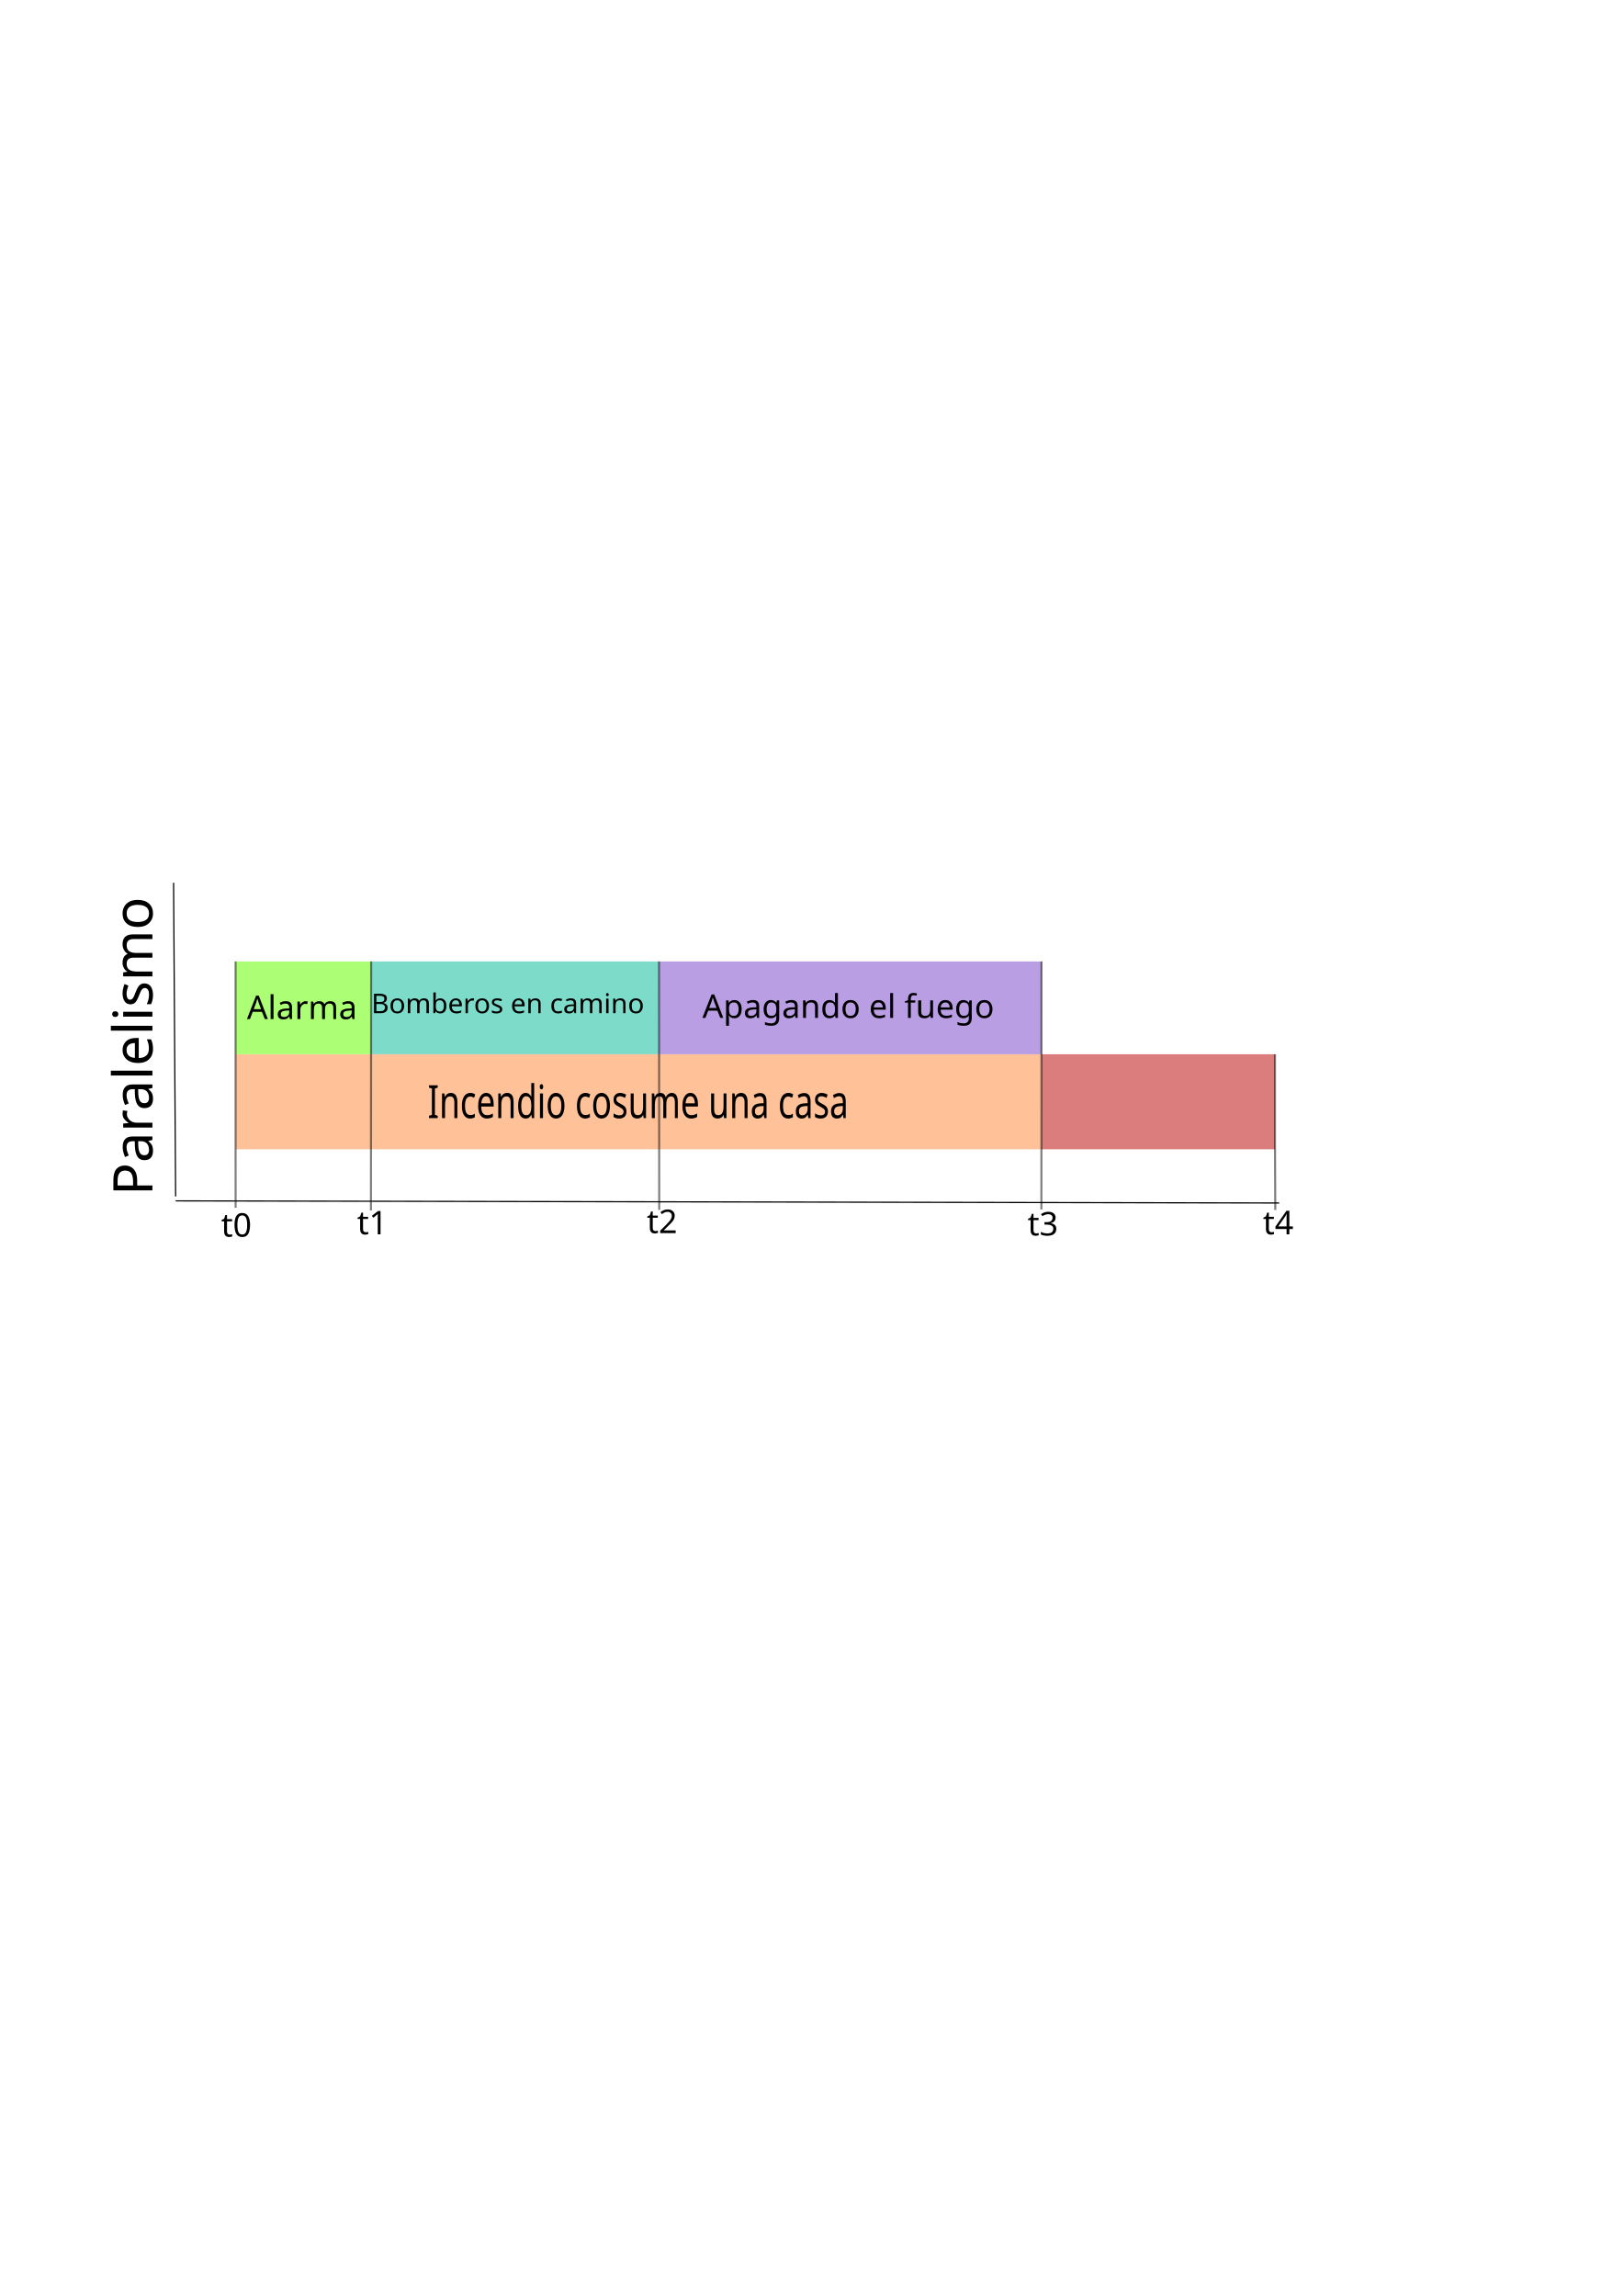
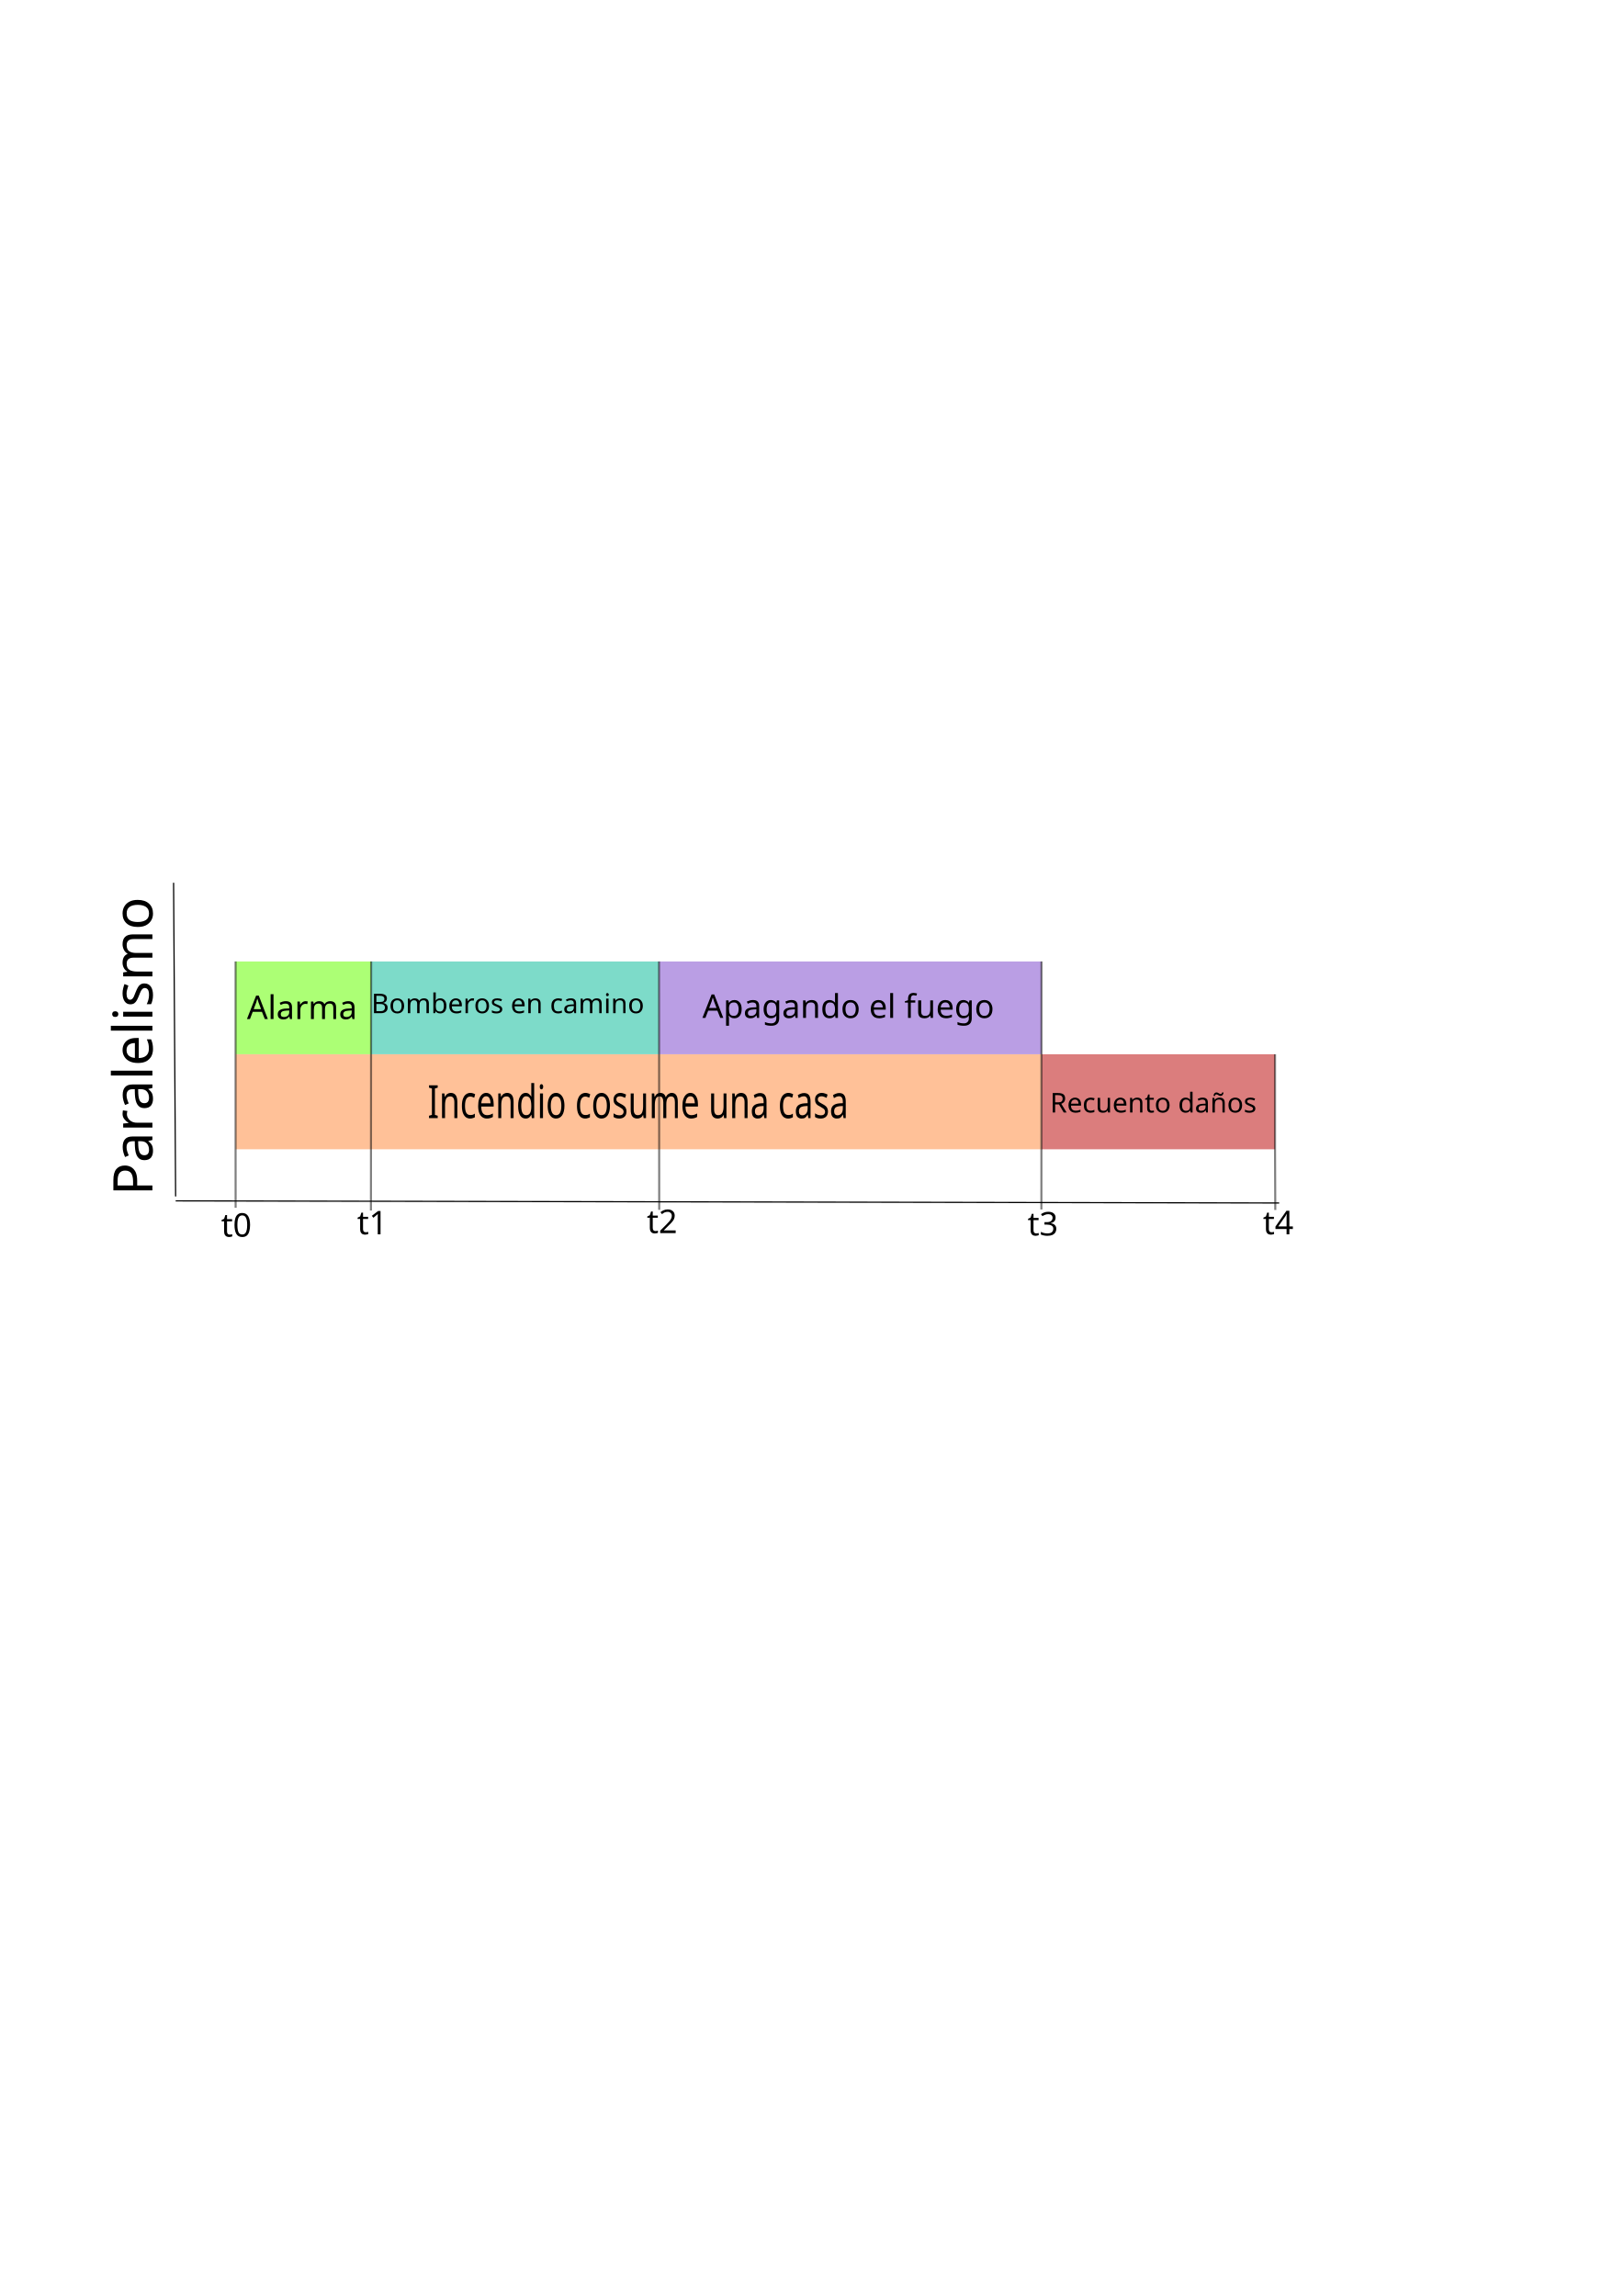
<svg xmlns="http://www.w3.org/2000/svg" width="210mm" height="297mm" viewBox="0 0 210 297" version="1.1" id="svg8">
  <defs id="defs2" />
  <g id="layer1">
    <path style="fill:none;stroke:#000000;stroke-width:0.155px;stroke-linecap:butt;stroke-linejoin:miter;stroke-opacity:1" d="m 22.451,114.19 c 0.267,41.241 0.267,41.149 0.267,41.149 l 142.722,0.275" id="path10" />
    <rect style="opacity:0.81;fill:#ffb380;fill-opacity:1;stroke-width:0.265" id="rect12" width="104.235" height="12.294" x="30.469" y="136.371" />
    <rect style="opacity:0.81;fill:#d35f5f;fill-opacity:1;stroke-width:0.265" id="rect14" width="30.201" height="12.294" x="134.704" y="136.371" />
    <text xml:space="preserve" style="font-style:normal;font-weight:normal;font-size:5.107px;line-height:1.25;font-family:sans-serif;letter-spacing:0px;word-spacing:0px;fill:#000000;fill-opacity:1;stroke:none;stroke-width:0.319" x="64.55" y="123.931" id="text18" transform="scale(0.8568724,1.167035)">
      <tspan id="tspan16" x="64.55" y="123.931" style="font-size:5.107px;stroke-width:0.319">Incendio cosume una casa</tspan>
    </text>
-     <flowRoot xml:space="preserve" id="flowRoot20" style="font-style:normal;font-weight:normal;font-size:12.771px;line-height:1.25;font-family:sans-serif;text-align:center;letter-spacing:0px;word-spacing:0px;text-anchor:middle;fill:#000000;fill-opacity:1;stroke:none" transform="matrix(0.2486912,0,0,0.3068185,63.38866,65.56321)">
-       <flowRegion id="flowRegion22" style="font-size:12.771px;text-align:center;text-anchor:middle">
-         <rect id="rect24" width="138.768" height="41.093" x="278.802" y="243.687" style="font-size:12.771px;text-align:center;text-anchor:middle" />
-       </flowRegion>
-       <flowPara id="flowPara26">Recuento de daños</flowPara>
-     </flowRoot>
    <rect style="opacity:0.81;fill:#99ff55;fill-opacity:1;stroke-width:0.289" id="rect28" width="17.534" height="12" x="30.469" y="124.371" />
    <rect style="opacity:0.81;fill:#5fd3bc;fill-opacity:1;stroke-width:0.287" id="rect34" width="37.231" height="12" x="48.003" y="124.371" />
    <text xml:space="preserve" style="font-style:normal;font-weight:normal;font-size:4.233px;line-height:1.25;font-family:sans-serif;letter-spacing:0px;word-spacing:0px;fill:#000000;fill-opacity:1;stroke:none;stroke-width:0.265" x="31.939" y="131.824" id="text42">
      <tspan id="tspan40" x="31.939" y="131.824" style="font-size:4.233px;stroke-width:0.265">Alarma</tspan>
    </text>
    <rect style="opacity:0.81;fill:#aa87de;fill-opacity:1;stroke-width:0.265" id="rect58" width="49.47" height="12" x="85.234" y="124.371" />
    <path style="fill:none;stroke:#000000;stroke-width:0.265px;stroke-linecap:butt;stroke-linejoin:miter;stroke-opacity:1;opacity:0.5" d="m 30.469,124.371 v 12 12.294 l 0.006,7.562 v -0.095" id="path70" />
    <path style="fill:none;stroke:#000000;stroke-width:0.265px;stroke-linecap:butt;stroke-linejoin:miter;stroke-opacity:1;opacity:0.5" d="m 48.003,124.371 -0.028,32.212 v 0" id="path72" />
    <path style="fill:none;stroke:#000000;stroke-width:0.265px;stroke-linecap:butt;stroke-linejoin:miter;stroke-opacity:1;opacity:0.5" d="m 85.234,124.371 0.025,32.129 v 0" id="path74" />
    <path style="fill:none;stroke:#000000;stroke-width:0.265px;stroke-linecap:butt;stroke-linejoin:miter;stroke-opacity:1;opacity:0.5" d="m 134.704,124.371 -0.017,32.079 v 0" id="path76" />
    <path style="fill:none;stroke:#000000;stroke-width:0.265px;stroke-linecap:butt;stroke-linejoin:miter;stroke-opacity:1;opacity:0.5" d="m 164.905,136.371 v 12.294 l 0.033,7.851" id="path78" />
    <text xml:space="preserve" style="font-style:normal;font-weight:normal;font-size:10.583px;line-height:1.25;font-family:sans-serif;letter-spacing:0px;word-spacing:0px;fill:#000000;fill-opacity:1;stroke:none;stroke-width:0.265" x="-154.67" y="19.712" id="text82" transform="rotate(-90)">
      <tspan id="tspan80" x="-154.67" y="19.712" style="font-size:7.056px;stroke-width:0.265" rotate="0 0 0 0 0 0 0 0 0 0 0 0">Paralelismo</tspan>
      <tspan x="-154.67" y="32.941" style="stroke-width:0.265" id="tspan84" />
    </text>
    <flowRoot xml:space="preserve" id="flowRoot86" style="font-style:normal;font-weight:normal;font-size:26.667px;line-height:1.25;font-family:sans-serif;letter-spacing:0px;word-spacing:0px;fill:#000000;fill-opacity:1;stroke:none" transform="matrix(0.2645833,0,0,0.2645833,-70.81045,7.646917)">
      <flowRegion id="flowRegion88" style="font-size:26.667px">
        <rect id="rect90" width="153.179" height="50.289" x="579.191" y="601.132" style="font-size:26.667px" />
      </flowRegion>
      <flowPara id="flowPara92">Tiempo</flowPara>
    </flowRoot>
    <text xml:space="preserve" style="font-style:normal;font-weight:normal;font-size:10.583px;line-height:1.25;font-family:sans-serif;letter-spacing:0px;word-spacing:0px;fill:#000000;fill-opacity:1;stroke:none;stroke-width:0.265" x="27.376" y="158.132" id="text96">
      <tspan id="tspan94" x="27.376" y="167.496" style="stroke-width:0.265" />
    </text>
    <text xml:space="preserve" style="font-style:normal;font-weight:normal;font-size:4.233px;line-height:1.25;font-family:sans-serif;letter-spacing:0px;word-spacing:0px;fill:#000000;fill-opacity:1;stroke:none;stroke-width:0.265" x="28.599" y="159.967" id="text100">
      <tspan id="tspan98" x="28.599" y="159.967" style="font-size:4.233px;stroke-width:0.265">t0</tspan>
    </text>
    <text xml:space="preserve" style="font-style:normal;font-weight:normal;font-size:4.233px;line-height:1.25;font-family:sans-serif;letter-spacing:0px;word-spacing:0px;fill:#000000;fill-opacity:1;stroke:none;stroke-width:0.265" x="46.187" y="159.661" id="text104">
      <tspan id="tspan102" x="46.187" y="159.661" style="font-size:4.233px;stroke-width:0.265">t1</tspan>
    </text>
    <text xml:space="preserve" style="font-style:normal;font-weight:normal;font-size:4.233px;line-height:1.25;font-family:sans-serif;letter-spacing:0px;word-spacing:0px;fill:#000000;fill-opacity:1;stroke:none;stroke-width:0.265" x="83.657" y="159.508" id="text108">
      <tspan id="tspan106" x="83.657" y="159.508" style="font-size:4.233px;stroke-width:0.265">t2</tspan>
      <tspan x="83.657" y="164.8" style="font-size:4.233px;stroke-width:0.265" id="tspan110" />
    </text>
    <text xml:space="preserve" style="font-style:normal;font-weight:normal;font-size:4.233px;line-height:1.25;font-family:sans-serif;letter-spacing:0px;word-spacing:0px;fill:#000000;fill-opacity:1;stroke:none;stroke-width:0.265" x="132.903" y="159.814" id="text114">
      <tspan id="tspan112" x="132.903" y="159.814" style="font-size:4.233px;stroke-width:0.265">t3</tspan>
    </text>
    <text xml:space="preserve" style="font-style:normal;font-weight:normal;font-size:4.233px;line-height:1.25;font-family:sans-serif;letter-spacing:0px;word-spacing:0px;fill:#000000;fill-opacity:1;stroke:none;stroke-width:0.265" x="163.338" y="159.661" id="text118">
      <tspan id="tspan116" x="163.338" y="159.661" style="font-size:4.233px;stroke-width:0.265">t4</tspan>
    </text>
    <text xml:space="preserve" style="font-style:normal;font-weight:normal;font-size:3.528px;line-height:1.25;font-family:sans-serif;letter-spacing:0px;word-spacing:0px;fill:#000000;fill-opacity:1;stroke:none;stroke-width:0.265" x="48.023" y="131.062" id="text56">
      <tspan id="tspan54" x="48.023" y="131.062" style="font-size:3.528px;stroke-width:0.265">Bomberos en camino </tspan>
    </text>
    <text xml:space="preserve" style="font-style:normal;font-weight:normal;font-size:4.233px;line-height:1.25;font-family:sans-serif;letter-spacing:0px;word-spacing:0px;fill:#000000;fill-opacity:1;stroke:none;stroke-width:0.265" x="90.845" y="131.674" id="text60">
      <tspan id="tspan58" x="90.845" y="131.674" style="font-size:4.233px;stroke-width:0.265">Apagando el fuego </tspan>
    </text>
+     <text xml:space="preserve" style="font-style:normal;font-weight:normal;font-size:3.528px;line-height:1.25;font-family:sans-serif;letter-spacing:0px;word-spacing:0px;fill:#000000;fill-opacity:1;stroke:none;stroke-width:0.265" x="135.809" y="143.909" id="text52">
+       <tspan id="tspan50" x="135.809" y="143.909" style="font-size:3.528px;stroke-width:0.265">Recuento daños</tspan>
+     </text>
  </g>
</svg>
